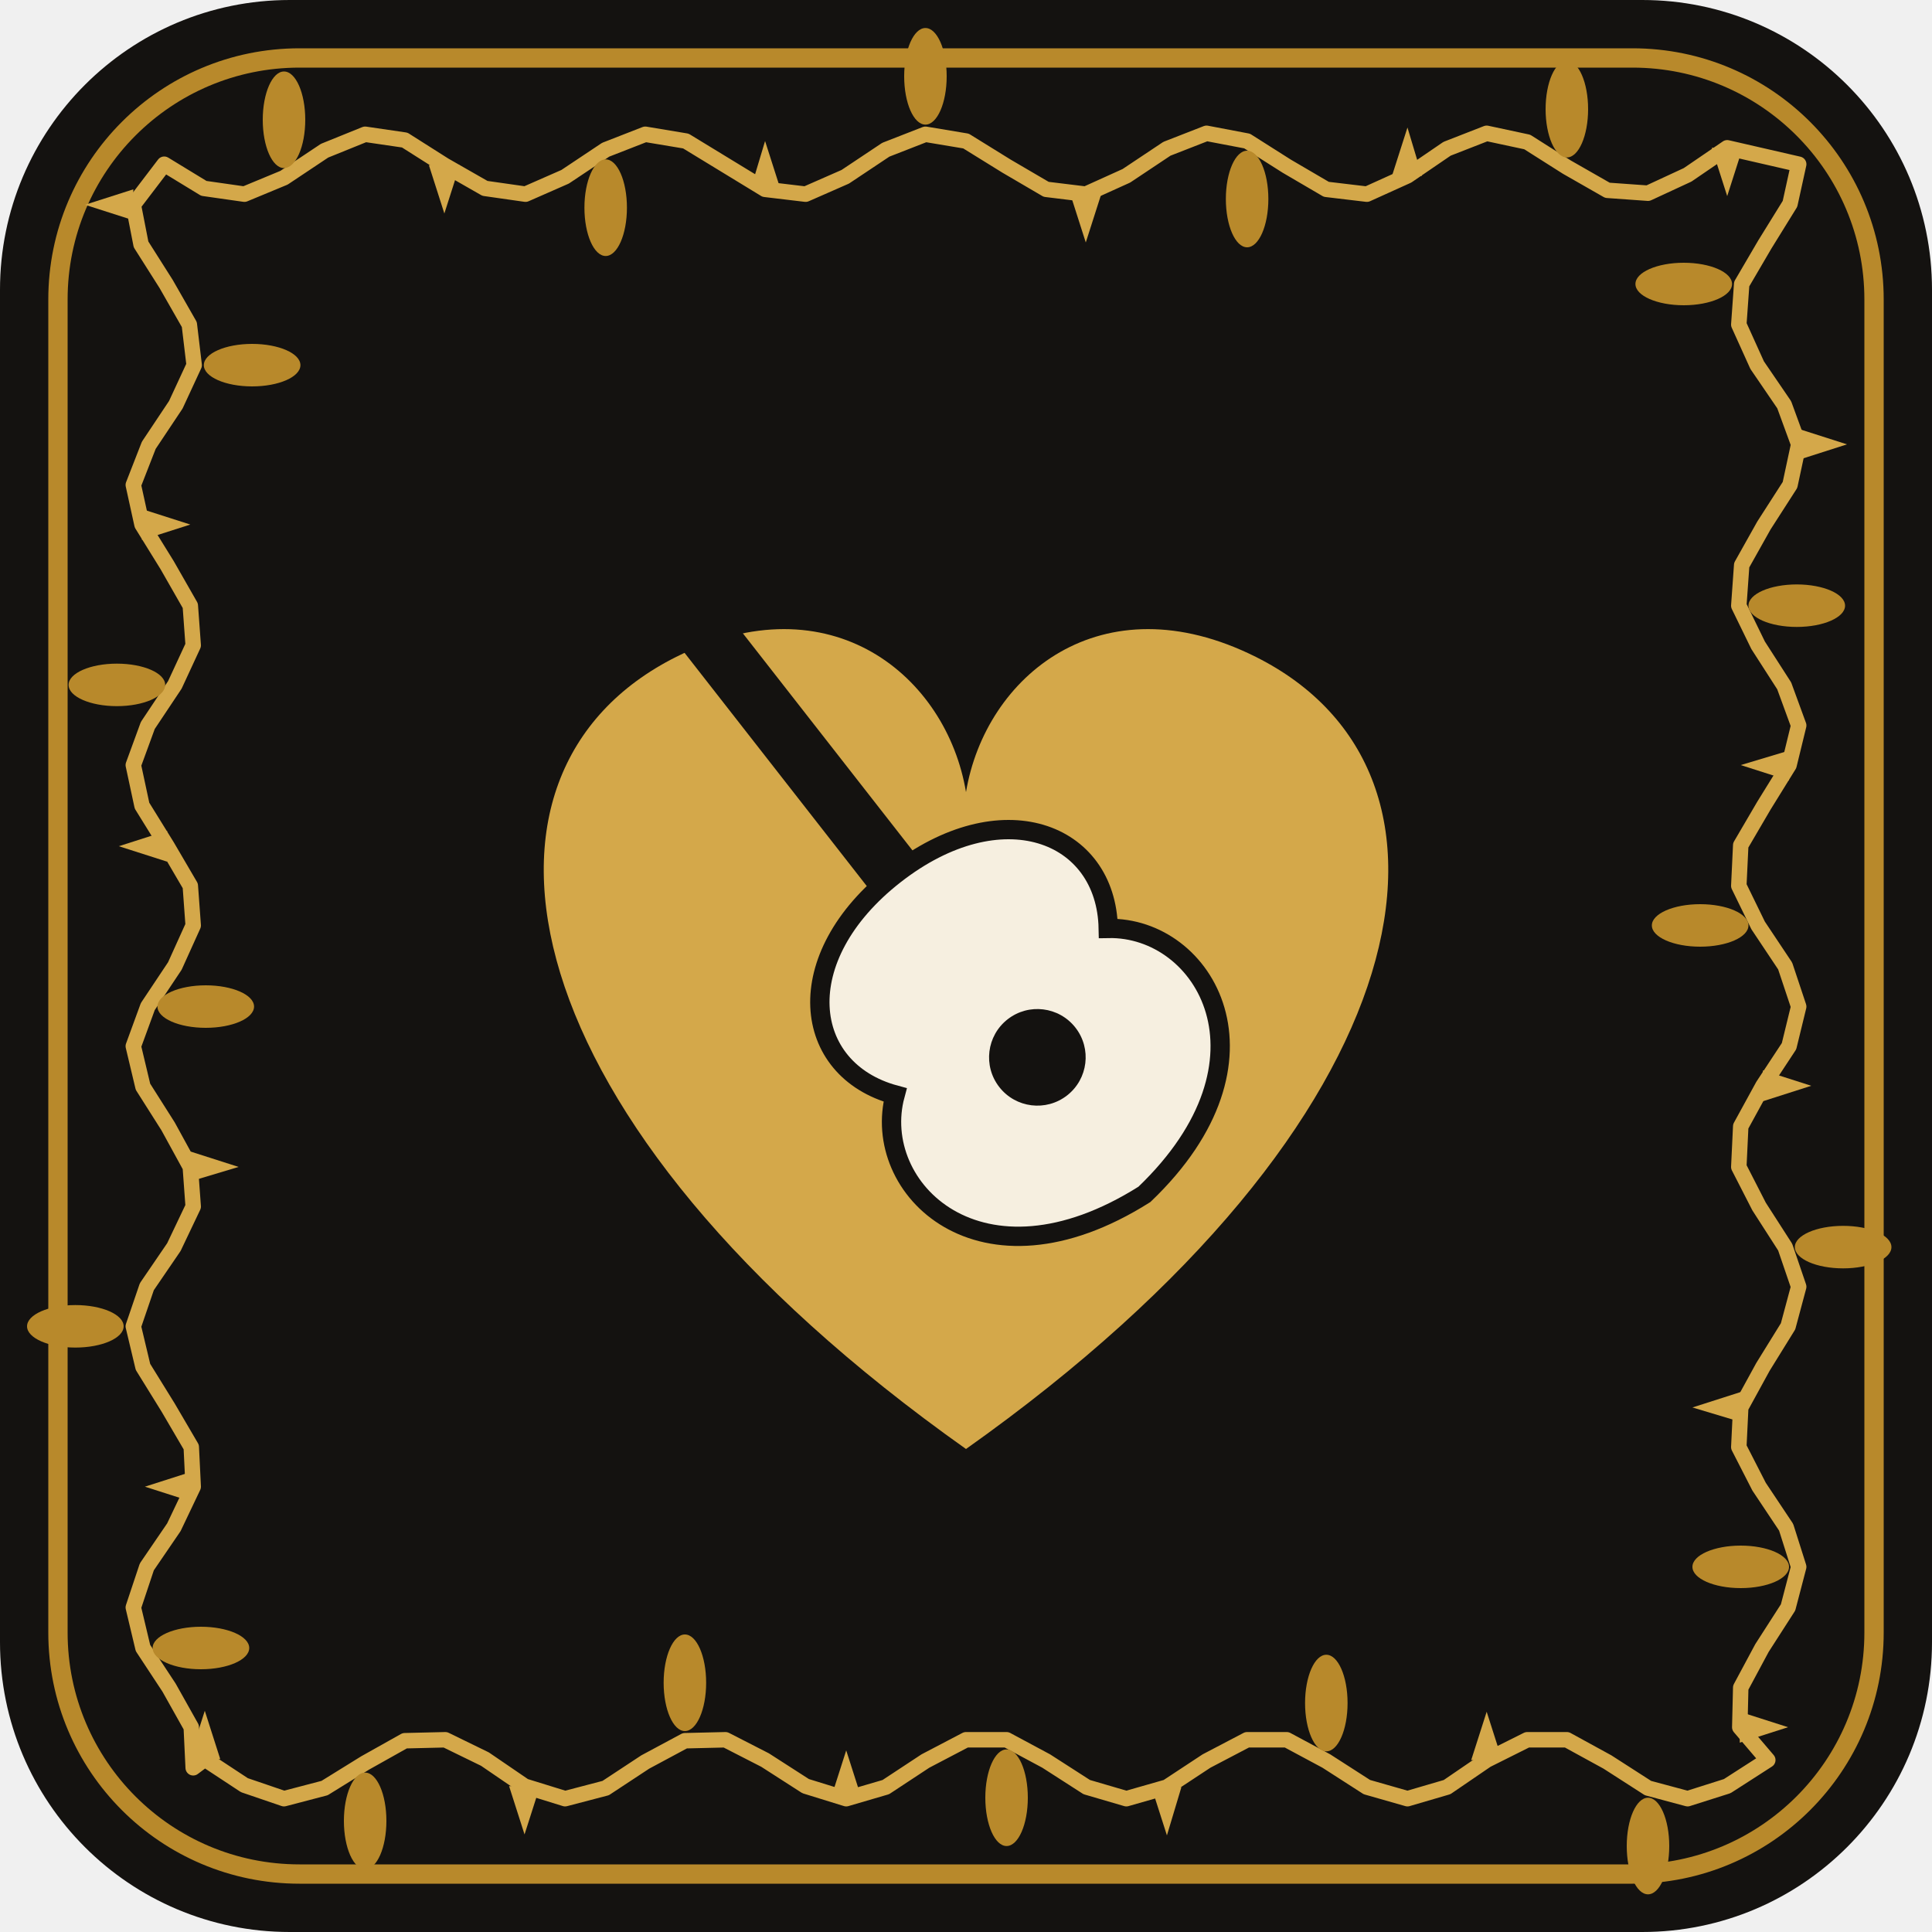
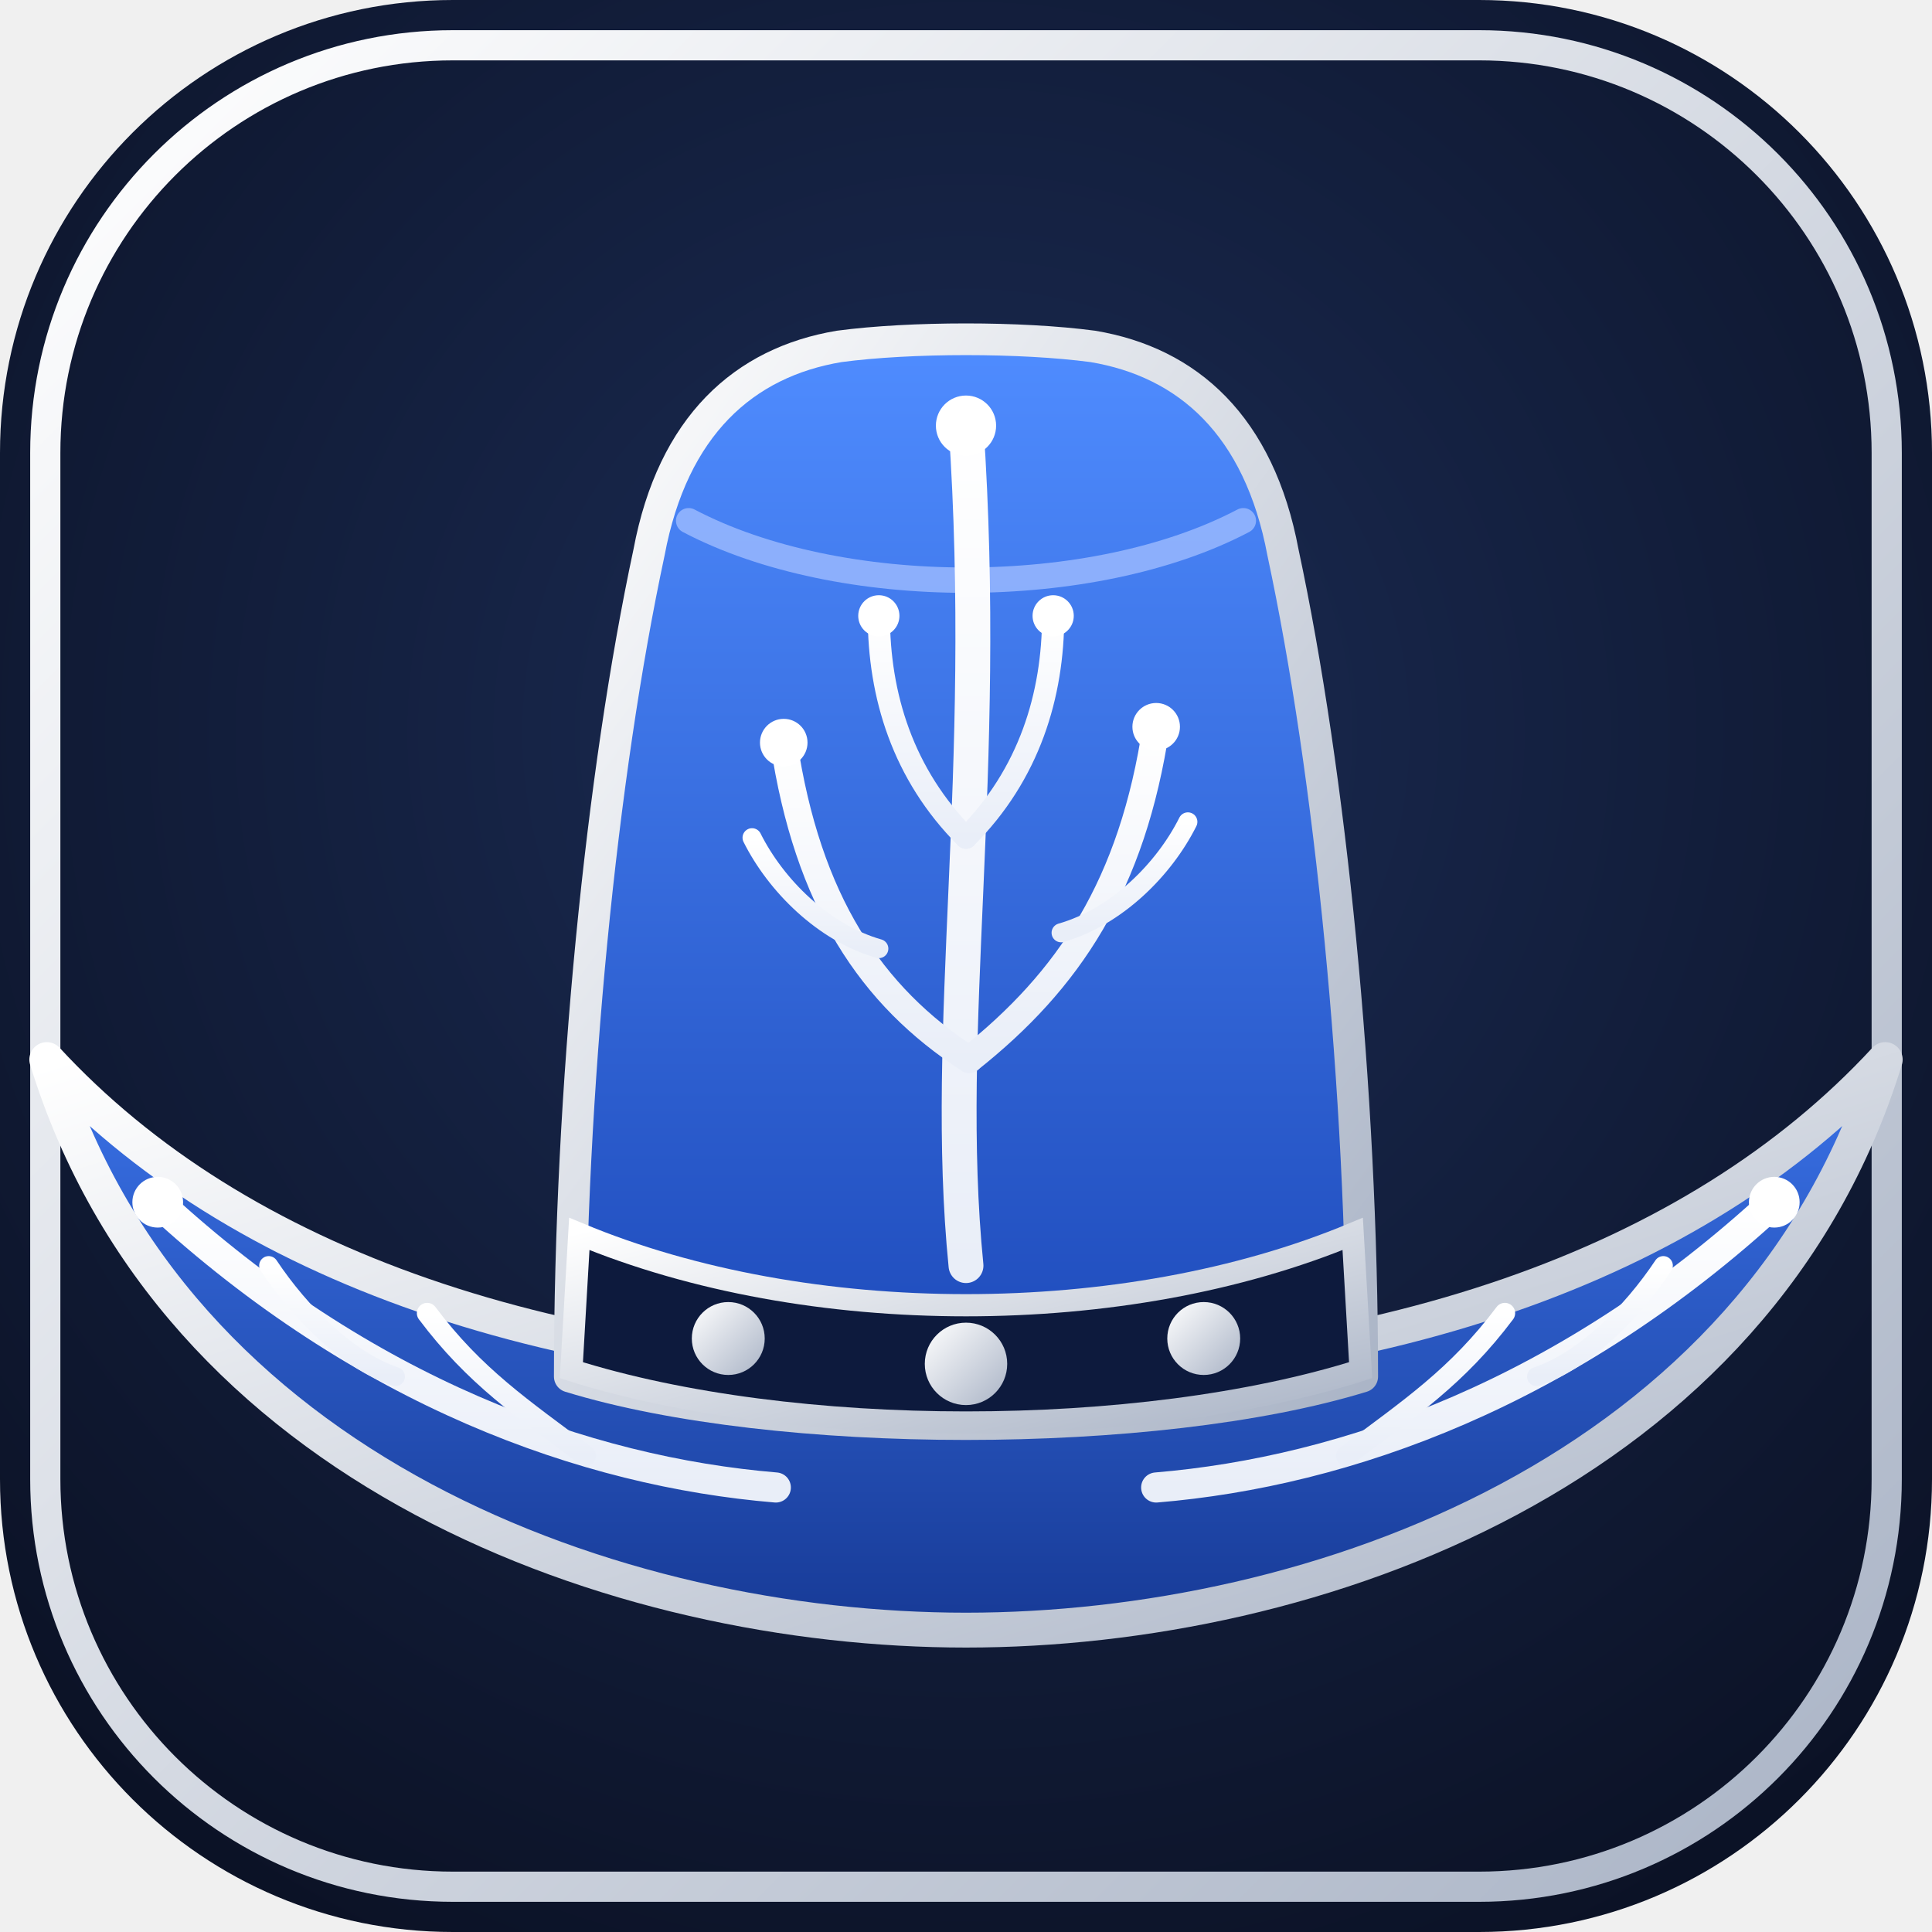
- <svg xmlns="http://www.w3.org/2000/svg" viewBox="0 0 200 200" role="img" aria-label="Bella's Música logo">
-   <rect width="200" height="200" rx="30" fill="#141210" />
-   <rect x="6" y="6" width="188" height="188" rx="25" fill="none" stroke="#b8892b" stroke-width="2" />
-   <g fill="none" stroke="#d4a84a" stroke-width="1.6" stroke-linejoin="round">
-     <path d="M17.0,17.0 L21.1,19.5 L25.3,20.1 L29.4,18.4 L33.6,15.6 L37.8,13.9 L41.9,14.5 L46.0,17.1 L50.2,19.5 L54.4,20.1 L58.5,18.3 L62.7,15.5 L66.8,13.9 L71.0,14.6 L75.1,17.1 L79.2,19.6 L83.4,20.1 L87.5,18.3 L91.7,15.5 L95.8,13.9 L100.0,14.6 L104.2,17.2 L108.3,19.6 L112.4,20.1 L116.6,18.2 L120.8,15.4 L124.9,13.8 L129.1,14.6 L133.2,17.2 L137.3,19.6 L141.5,20.1 L145.7,18.2 L149.8,15.4 L153.9,13.8 L158.1,14.7 L162.2,17.3 L166.4,19.7 L170.6,20.0 L174.7,18.1 L178.8,15.3 L186.2,17.0 L185.3,21.1 L182.7,25.3 L180.3,29.4 L180.0,33.6 L181.9,37.8 L184.7,41.9 L186.2,46.0 L185.3,50.2 L182.6,54.4 L180.3,58.5 L180.0,62.7 L182.0,66.8 L184.7,71.0 L186.2,75.1 L185.2,79.2 L182.6,83.4 L180.2,87.5 L180.0,91.7 L182.0,95.8 L184.8,100.0 L186.2,104.2 L185.2,108.3 L182.5,112.4 L180.2,116.6 L180.0,120.8 L182.1,124.9 L184.8,129.1 L186.2,133.2 L185.1,137.3 L182.5,141.5 L180.2,145.7 L180.0,149.8 L182.1,153.9 L184.9,158.1 L186.2,162.2 L185.1,166.4 L182.4,170.6 L180.2,174.7 L180.1,178.8 L183.0,182.2 L178.8,184.9 L174.7,186.2 L170.6,185.1 L166.4,182.4 L162.2,180.1 L158.1,180.1 L153.9,182.2 L149.8,185.0 L145.7,186.2 L141.5,185.0 L137.3,182.3 L133.2,180.1 L129.1,180.1 L124.9,182.3 L120.8,185.0 L116.6,186.2 L112.5,185.0 L108.3,182.3 L104.2,180.1 L100.0,180.1 L95.8,182.3 L91.7,185.0 L87.6,186.2 L83.4,184.9 L79.2,182.2 L75.1,180.1 L70.9,180.2 L66.8,182.4 L62.7,185.1 L58.5,186.2 L54.3,184.9 L50.2,182.1 L46.1,180.1 L41.9,180.2 L37.8,182.5 L33.6,185.1 L29.4,186.2 L25.3,184.8 L21.2,182.1 L20.0,183.0 L19.8,178.8 L17.5,174.7 L14.8,170.6 L13.8,166.4 L15.2,162.2 L18.0,158.1 L20.0,153.9 L19.8,149.8 L17.4,145.7 L14.8,141.5 L13.8,137.3 L15.2,133.2 L18.0,129.1 L20.0,124.9 L19.7,120.8 L17.4,116.6 L14.8,112.5 L13.8,108.3 L15.3,104.2 L18.1,100.0 L20.0,95.8 L19.7,91.7 L17.3,87.6 L14.7,83.4 L13.8,79.2 L15.3,75.1 L18.1,70.9 L20.0,66.8 L19.7,62.7 L17.3,58.5 L14.7,54.3 L13.8,50.2 L15.4,46.1 L18.2,41.9 L20.1,37.8 L19.6,33.6 L17.2,29.4 L14.6,25.3 L13.8,21.2Z" />
-   </g>
-   <g fill="#b8892b">
-     <ellipse cx="29.4" cy="12.4" rx="5" ry="2.2" transform="rotate(-90 29.4 12.4)" />
-     <ellipse cx="62.7" cy="21.5" rx="5" ry="2.2" transform="rotate(90 62.7 21.5)" />
-     <ellipse cx="95.8" cy="7.9" rx="5" ry="2.2" transform="rotate(-90 95.8 7.9)" />
-     <ellipse cx="129.1" cy="20.6" rx="5" ry="2.2" transform="rotate(90 129.1 20.6)" />
-     <ellipse cx="162.2" cy="11.3" rx="5" ry="2.2" transform="rotate(-90 162.2 11.3)" />
-     <ellipse cx="174.3" cy="29.4" rx="5" ry="2.2" transform="rotate(180 174.3 29.4)" />
-     <ellipse cx="186.0" cy="62.7" rx="5" ry="2.2" transform="rotate(-0 186.0 62.7)" />
-     <ellipse cx="176.0" cy="95.8" rx="5" ry="2.2" transform="rotate(180 176.0 95.8)" />
-     <ellipse cx="190.8" cy="129.1" rx="5" ry="2.2" transform="rotate(-0 190.8 129.1)" />
-     <ellipse cx="180.2" cy="162.2" rx="5" ry="2.2" transform="rotate(180 180.2 162.2)" />
-     <ellipse cx="170.6" cy="191.1" rx="5" ry="2.2" transform="rotate(90 170.6 191.1)" />
-     <ellipse cx="137.3" cy="176.3" rx="5" ry="2.2" transform="rotate(-90 137.3 176.3)" />
-     <ellipse cx="104.2" cy="186.1" rx="5" ry="2.2" transform="rotate(90 104.2 186.1)" />
-     <ellipse cx="70.9" cy="174.2" rx="5" ry="2.2" transform="rotate(-90 70.9 174.2)" />
-     <ellipse cx="37.8" cy="188.5" rx="5" ry="2.2" transform="rotate(90 37.8 188.5)" />
-     <ellipse cx="20.8" cy="170.6" rx="5" ry="2.2" transform="rotate(0 20.8 170.6)" />
-     <ellipse cx="7.8" cy="137.3" rx="5" ry="2.2" transform="rotate(-180 7.8 137.3)" />
-     <ellipse cx="21.3" cy="104.2" rx="5" ry="2.2" transform="rotate(0 21.3 104.2)" />
-     <ellipse cx="12.1" cy="70.9" rx="5" ry="2.2" transform="rotate(-180 12.1 70.9)" />
-     <ellipse cx="26.1" cy="37.8" rx="5" ry="2.2" transform="rotate(0 26.1 37.8)" />
-   </g>
-   <g fill="#d4a84a">
-     <path d="M44.4,17.1 L46.0,22.1 L47.6,17.1Z" />
-     <path d="M77.7,19.6 L79.2,14.6 L80.8,19.6Z" />
-     <path d="M110.8,20.1 L112.4,25.1 L114.0,20.1Z" />
-     <path d="M144.1,18.2 L145.7,13.2 L147.2,18.2Z" />
-     <path d="M177.2,15.3 L178.8,20.3 L180.4,15.3Z" />
-     <path d="M186.2,44.4 L191.2,46.0 L186.2,47.6Z" />
-     <path d="M185.2,77.7 L180.2,79.2 L185.2,80.8Z" />
-     <path d="M182.5,110.8 L187.5,112.4 L182.5,114.0Z" />
-     <path d="M180.2,144.1 L175.2,145.7 L180.2,147.2Z" />
-     <path d="M180.1,177.2 L185.1,178.8 L180.1,180.4Z" />
-     <path d="M155.5,182.2 L153.9,177.2 L152.3,182.2Z" />
-     <path d="M122.3,185.0 L120.8,190.0 L119.2,185.0Z" />
-     <path d="M89.2,186.2 L87.6,181.2 L86.0,186.2Z" />
-     <path d="M55.9,184.9 L54.3,189.9 L52.7,184.9Z" />
-     <path d="M22.8,182.1 L21.2,177.1 L19.6,182.1Z" />
-     <path d="M20.0,155.5 L15.0,153.9 L20.0,152.3Z" />
-     <path d="M19.7,122.3 L24.7,120.8 L19.7,119.2Z" />
-     <path d="M17.3,89.2 L12.3,87.6 L17.3,86.0Z" />
-     <path d="M14.7,55.9 L19.7,54.3 L14.7,52.7Z" />
-     <path d="M13.8,22.8 L8.8,21.2 L13.8,19.6Z" />
-   </g>
-   <path d="M100,150 C52,116 46,80 70,68 C86,60 98,70 100,82 C102,70 114,60 130,68 C154,80 148,116 100,150Z" fill="#d4a84a" />
-   <g transform="rotate(-38 100 100)">
-     <rect x="97" y="42" width="6" height="52" rx="2" fill="#141210" />
-     <rect x="94" y="34" width="12" height="12" rx="3" fill="#141210" />
-     <path d="M100,88 C86,88 80,98 86,106 C78,112 80,128 100,130 C120,128 122,112 114,106 C120,98 114,88 100,88Z" fill="#f6efe0" stroke="#141210" stroke-width="2" />
-     <circle cx="100" cy="112" r="5" fill="#141210" />
+ <svg xmlns="http://www.w3.org/2000/svg" viewBox="0 0 128 128" role="img" aria-label="Bella's Música logo: a charro hat with veins running through it">
+   <defs>
+     <radialGradient id="bg" cx="50%" cy="38%" r="75%">
+       <stop offset="0" stop-color="#1b2c55" />
+       <stop offset="1" stop-color="#0a1022" />
+     </radialGradient>
+     <linearGradient id="hat" x1="0" y1="0" x2="0" y2="1">
+       <stop offset="0" stop-color="#4f8cff" />
+       <stop offset="1" stop-color="#1c48b8" />
+     </linearGradient>
+     <linearGradient id="brim" x1="0" y1="0" x2="0" y2="1">
+       <stop offset="0" stop-color="#3a72e8" />
+       <stop offset="1" stop-color="#173a96" />
+     </linearGradient>
+     <linearGradient id="silver" x1="0" y1="0" x2="1" y2="1">
+       <stop offset="0" stop-color="#ffffff" />
+       <stop offset="1" stop-color="#aab4c6" />
+     </linearGradient>
+     <linearGradient id="vein" x1="0" y1="1" x2="0" y2="0">
+       <stop offset="0" stop-color="#e9eef8" />
+       <stop offset="1" stop-color="#ffffff" />
+     </linearGradient>
+   </defs>
+   <rect width="128" height="128" rx="30" fill="url(#bg)" />
+   <rect x="3" y="3" width="122" height="122" rx="27" fill="none" stroke="url(#silver)" stroke-width="2" />
+   <g transform="translate(64 66) scale(1.05) translate(-64 -66)">
+     <path d="M6 70 C14 96 42 106 64 106 C86 106 114 96 122 70 C110 83 90 90 64 90 C38 90 18 83 6 70 Z" fill="url(#brim)" stroke="url(#silver)" stroke-width="2.2" stroke-linejoin="round" />
+     <path d="M39 90 C39 72 41 52 44 38 C45.5 30 50 26 56 25 C60.5 24.4 67.5 24.4 72 25 C78 26 82.5 30 84 38 C87 52 89 72 89 90 C76 94 52 94 39 90 Z" fill="url(#hat)" stroke="url(#silver)" stroke-width="2" stroke-linejoin="round" />
+     <path d="M46.5 36 C56 41 72 41 81.5 36" fill="none" stroke="#9dbcff" stroke-width="1.6" stroke-linecap="round" opacity=".8" />
+     <path d="M39.6 81 C54 87 74 87 88.4 81 L88.9 89.6 C75 94 53 94 39.1 89.6 Z" fill="#0d1a3d" stroke="url(#silver)" stroke-width="1.4" />
+     <g fill="url(#silver)">
+       <circle cx="49" cy="87.6" r="2.3" />
+       <circle cx="64" cy="89.2" r="2.6" />
+       <circle cx="79" cy="87.6" r="2.3" />
+     </g>
+     <g fill="none" stroke="url(#vein)" stroke-linecap="round" stroke-linejoin="round">
+       <path d="M64 83 C62.5 68 65.5 52 64 30" stroke-width="2.2" />
+       <path d="M64.2 70 C58 66 54 60 52.5 50" stroke-width="1.7" />
+       <path d="M64.2 70 C70.5 65 74.5 59 76 49" stroke-width="1.7" />
+       <path d="M64 56 C60 52 58.5 47 58.5 42" stroke-width="1.4" />
+       <path d="M64 56 C68 52 69.5 47 69.5 42" stroke-width="1.4" />
+       <path d="M58.5 63 C55 62 52 59 50.5 56" stroke-width="1.2" />
+       <path d="M70 62 C73.5 61 76.5 58 78 55" stroke-width="1.2" />
+       <path d="M52 97 C40 96 26 91 13 79" stroke-width="1.9" />
+       <path d="M76 97 C88 96 102 91 115 79" stroke-width="1.9" />
+       <path d="M40 95 C36 92 33 90 30 86" stroke-width="1.3" />
+       <path d="M88 95 C92 92 95 90 98 86" stroke-width="1.3" />
+       <path d="M28 90 C25 89 22 86 20 83" stroke-width="1.2" />
+       <path d="M100 90 C103 89 106 86 108 83" stroke-width="1.2" />
+       <path d="M64 98 C64 101 64 103 64 105" stroke-width="1.5" />
+     </g>
+     <g fill="#fff">
+       <circle cx="64" cy="30" r="1.9" />
+       <circle cx="52.5" cy="50" r="1.5" />
+       <circle cx="76" cy="49" r="1.5" />
+       <circle cx="58.5" cy="42" r="1.3" />
+       <circle cx="69.5" cy="42" r="1.3" />
+       <circle cx="13" cy="79" r="1.6" />
+       <circle cx="115" cy="79" r="1.6" />
+     </g>
  </g>
</svg>
